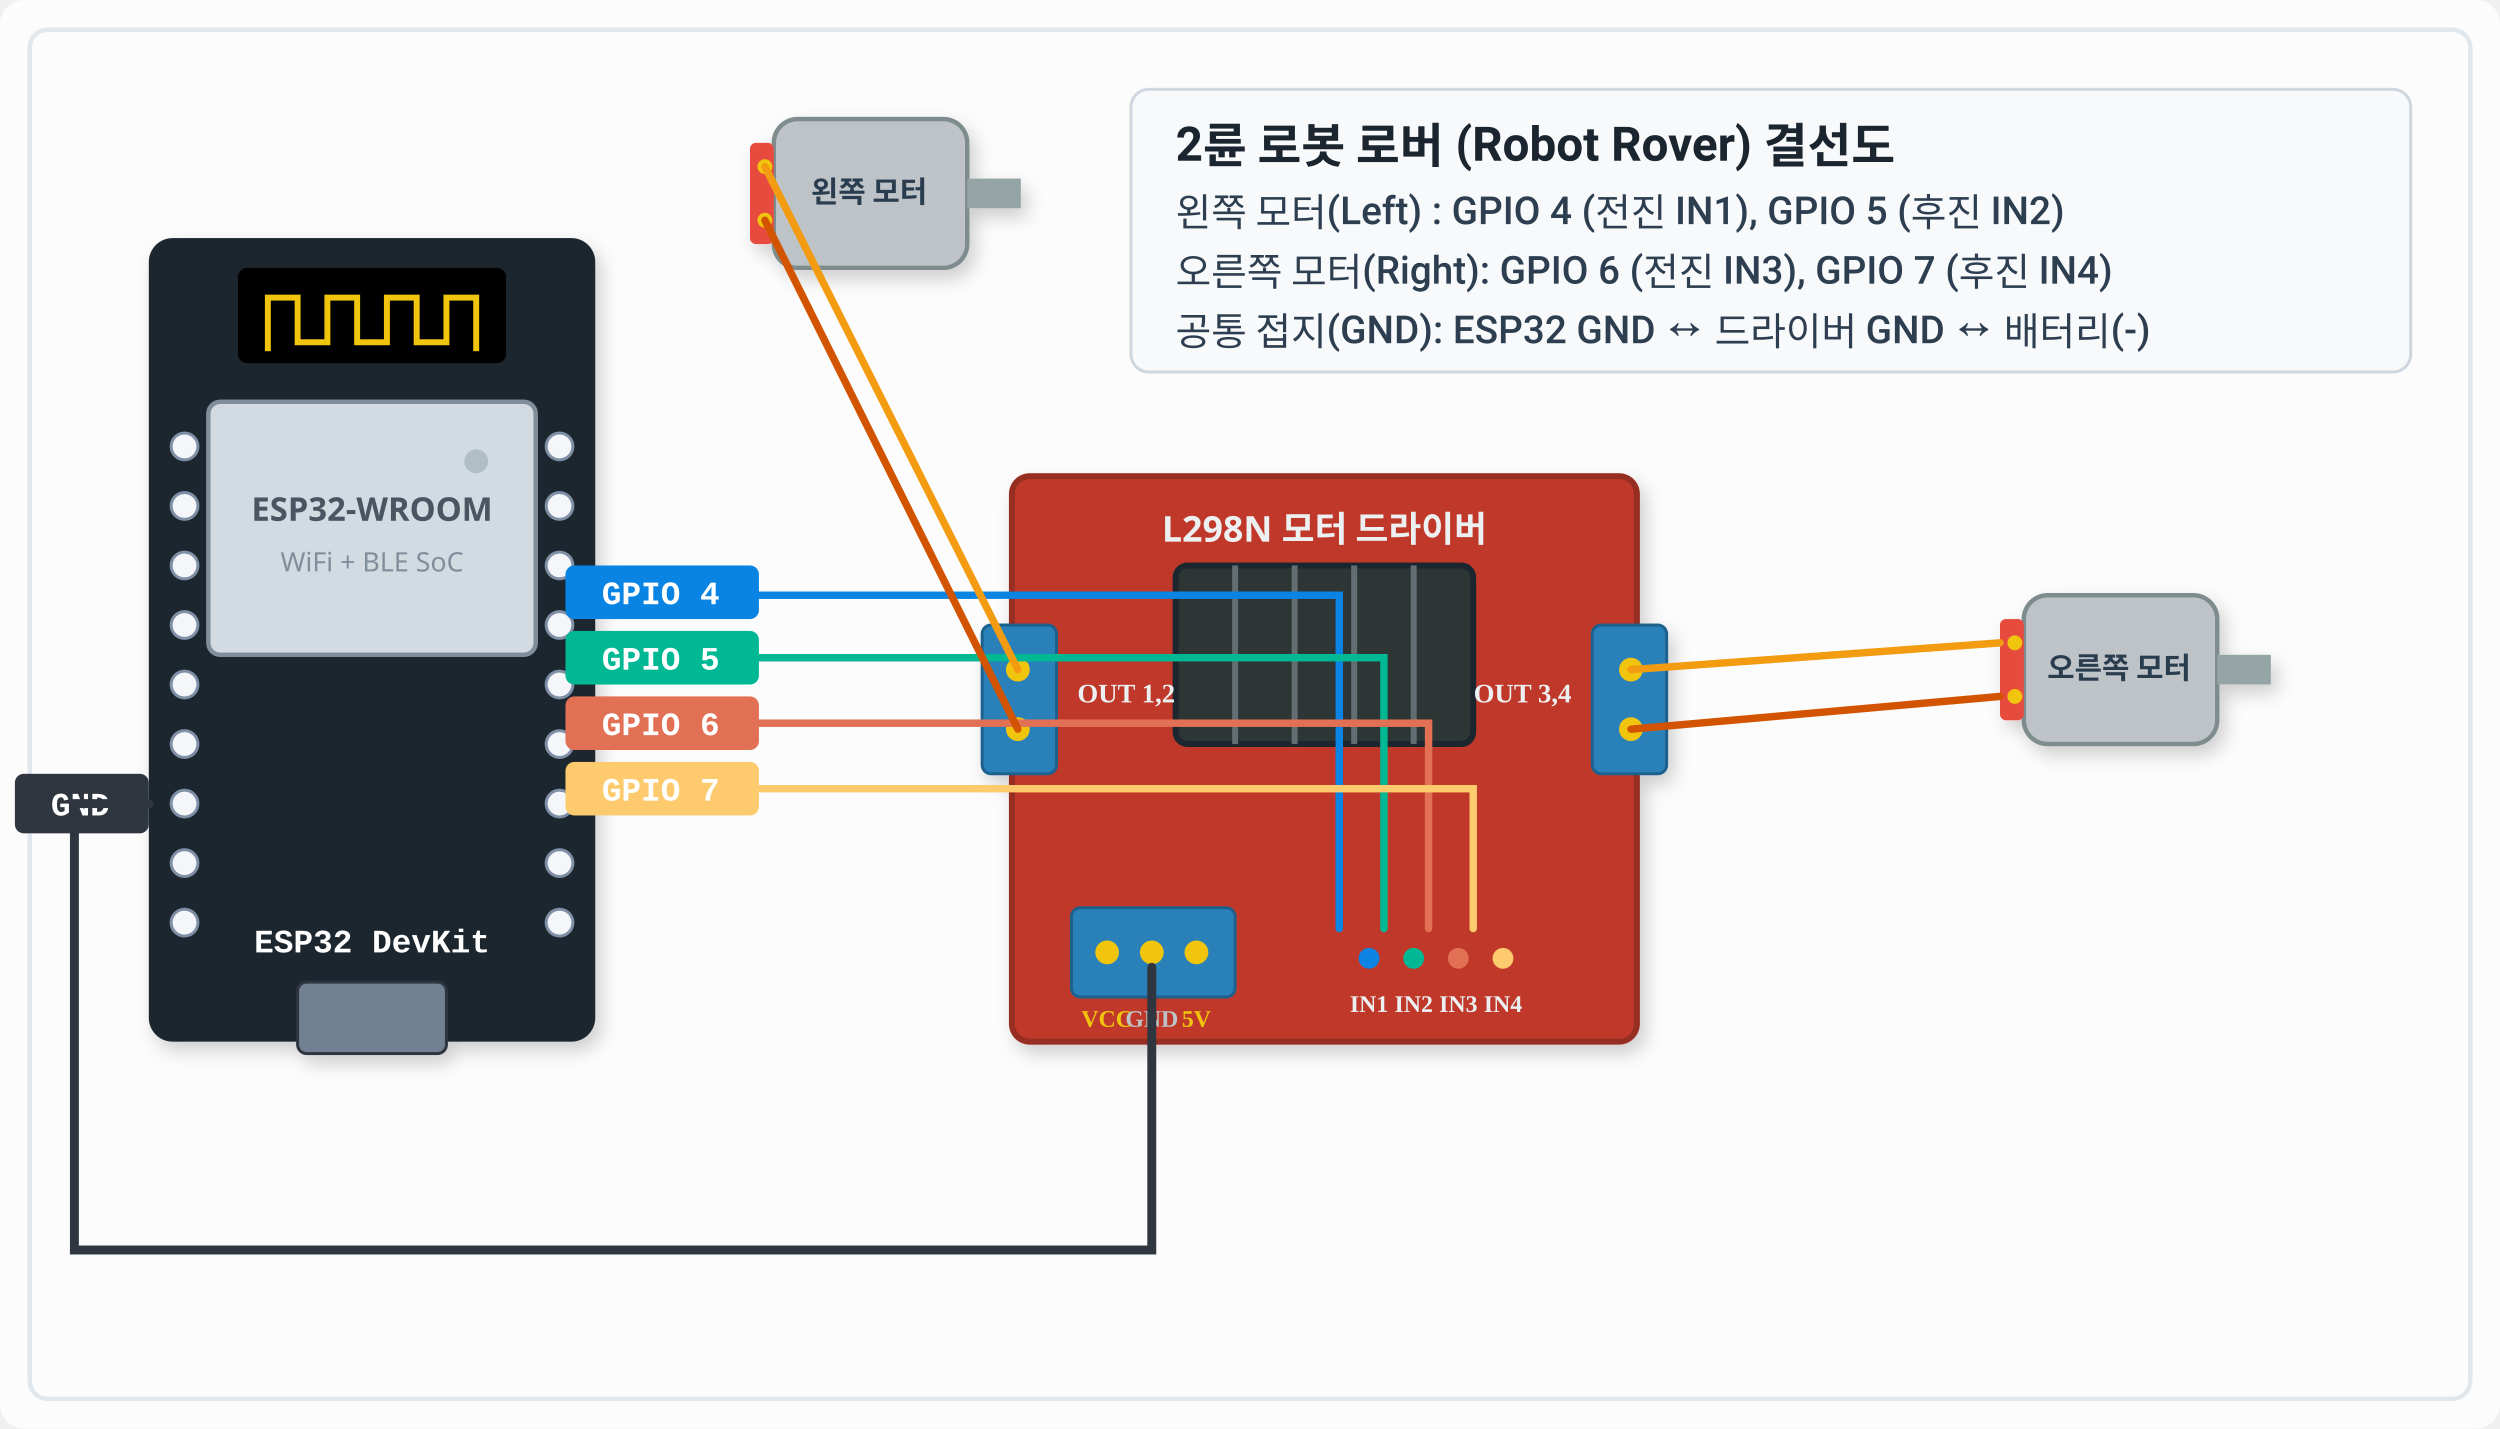
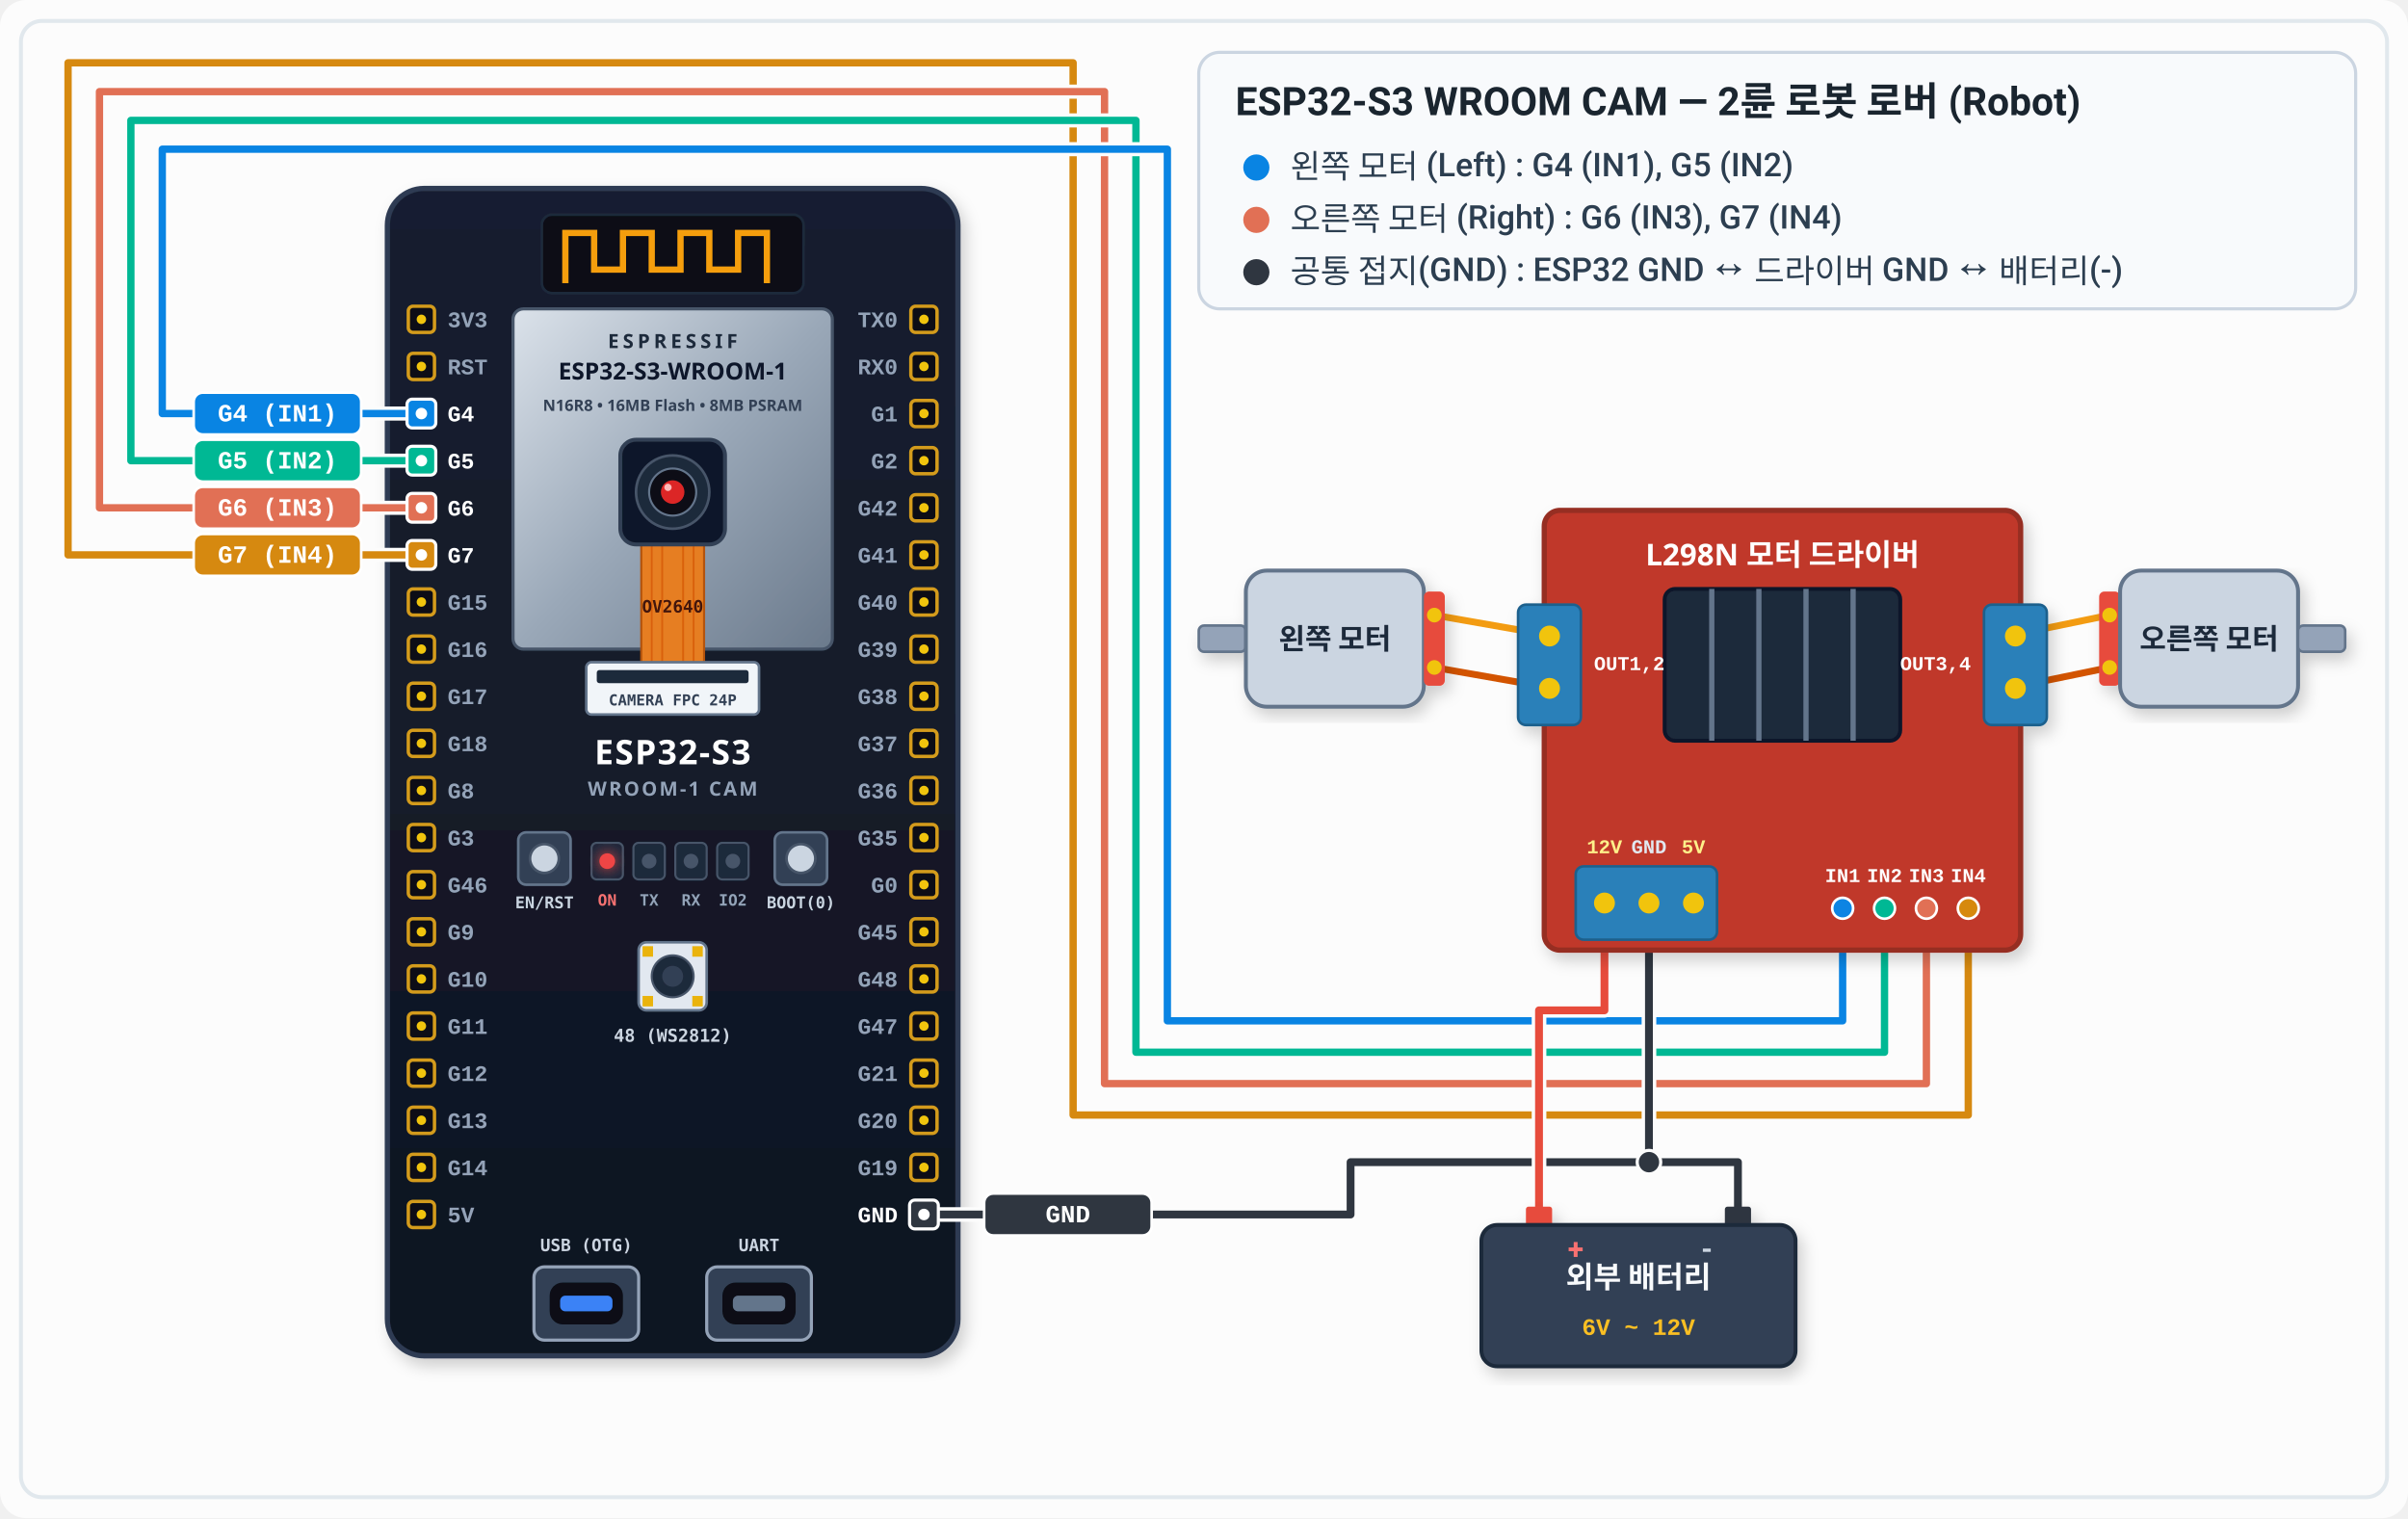
- <svg xmlns="http://www.w3.org/2000/svg" viewBox="0 0 840 480" width="100%" height="100%">
+ <svg xmlns="http://www.w3.org/2000/svg" viewBox="0 0 920 580" width="100%" height="100%">
  <defs>
    <style>
-       .label { font-family: -apple-system, BlinkMacSystemFont, "Segoe UI", Roboto, Helvetica, Arial, sans-serif; font-size: 13px; fill: #2c3e50; font-weight: 500; }
-       .title { font-family: -apple-system, BlinkMacSystemFont, "Segoe UI", Roboto, Helvetica, Arial, sans-serif; font-size: 16px; font-weight: bold; fill: #1a252f; }
-       .pin-label { font-family: "SFMono-Regular", Consolas, "Liberation Mono", Menlo, monospace; font-size: 11px; fill: #ffffff; font-weight: bold; }
+       .label { font-family: -apple-system, BlinkMacSystemFont, "Segoe UI", Roboto, "Malgun Gothic", Helvetica, Arial, sans-serif; font-size: 12.5px; fill: #2c3e50; font-weight: 500; }
+       .title { font-family: -apple-system, BlinkMacSystemFont, "Segoe UI", Roboto, "Malgun Gothic", Helvetica, Arial, sans-serif; font-size: 15px; font-weight: 700; fill: #1a252f; }
+       .comp-title { font-family: -apple-system, BlinkMacSystemFont, "Segoe UI", Roboto, "Malgun Gothic", Helvetica, Arial, sans-serif; font-size: 14px; font-weight: 700; fill: #1e293b; }
+       .pin-silk { font-family: "SFMono-Regular", Consolas, "Liberation Mono", Menlo, monospace; font-size: 8.5px; font-weight: 700; }
+       .pill-text { font-family: "SFMono-Regular", Consolas, "Liberation Mono", Menlo, monospace; font-size: 9.5px; fill: #ffffff; font-weight: 700; }
+       .wire-lbl { font-family: -apple-system, BlinkMacSystemFont, "Segoe UI", Roboto, "Malgun Gothic", Helvetica, Arial, sans-serif; font-size: 11px; font-weight: 700; }
+       .mono-sm { font-family: "SFMono-Regular", Consolas, "Liberation Mono", Menlo, monospace; font-size: 9px; font-weight: 700; }
    </style>
-     <filter id="shadow" x="-5%" y="-5%" width="110%" height="115%" filterUnits="userSpaceOnUse">
+     <linearGradient id="shield-grad" x1="0%" y1="0%" x2="100%" y2="100%">
+       <stop offset="0%" stop-color="#dbe2ea" />
+       <stop offset="50%" stop-color="#9aa8b8" />
+       <stop offset="100%" stop-color="#6b7a8c" />
+     </linearGradient>
+     <linearGradient id="pcb-grad" x1="0%" y1="0%" x2="0%" y2="100%">
+       <stop offset="0%" stop-color="#171f30" />
+       <stop offset="100%" stop-color="#0f1522" />
+     </linearGradient>
+     <filter id="shadow" x="-8%" y="-8%" width="118%" height="120%" filterUnits="objectBoundingBox">
      <feDropShadow dx="2" dy="3" stdDeviation="3" flood-opacity="0.18" />
    </filter>
+     <filter id="red-glow" x="-60%" y="-60%" width="220%" height="220%">
+       <feGaussianBlur stdDeviation="2.5" result="blur" />
+       <feMerge>
+         <feMergeNode in="blur" />
+         <feMergeNode in="SourceGraphic" />
+       </feMerge>
+     </filter>
  </defs>
-   <rect width="100%" height="100%" fill="#fcfcfc" rx="8" />
-   <rect x="10" y="10" width="820" height="460" fill="none" stroke="#e1e8ed" stroke-width="1.5" rx="6" />
-   <g transform="translate(50, 80)" filter="url(#shadow)">
-     <rect width="150" height="270" rx="8" fill="#1e272e" />
-     <rect x="20" y="55" width="110" height="85" rx="4" fill="#d2dae2" stroke="#808e9b" stroke-width="1.5" />
-     <text x="75" y="95" text-anchor="middle" font-family="sans-serif" font-size="11px" font-weight="bold" fill="#485460">ESP32-WROOM</text>
-     <text x="75" y="112" text-anchor="middle" font-family="sans-serif" font-size="9px" fill="#808e9b">WiFi + BLE SoC</text>
-     <circle cx="110" cy="75" r="4" fill="#b0bec5" />
-     <rect x="30" y="10" width="90" height="32" rx="3" fill="#000000" />
-     <path d="M 40 38 L 40 20 L 50 20 L 50 35 L 60 35 L 60 20 L 70 20 L 70 35 L 80 35 L 80 20 L 90 20 L 90 35 L 100 35 L 100 20 L 110 20 L 110 38" fill="none" stroke="#f1c40f" stroke-width="2" />
-     <rect x="50" y="250" width="50" height="24" rx="3" fill="#718093" stroke="#2f3640" stroke-width="1" />
-     <g fill="#f5f6fa" stroke="#7f8fa6">
-       <circle cx="12" cy="70" r="4.5" />
-       <circle cx="12" cy="90" r="4.5" />
-       <circle cx="12" cy="110" r="4.5" />
-       <circle cx="12" cy="130" r="4.5" />
-       <circle cx="12" cy="150" r="4.5" />
-       <circle cx="12" cy="170" r="4.5" />
-       <circle cx="12" cy="190" r="4.5" />
-       <circle cx="12" cy="210" r="4.5" />
-       <circle cx="12" cy="230" r="4.5" />
-       <circle cx="138" cy="70" r="4.5" />
-       <circle cx="138" cy="90" r="4.5" />
-       <circle cx="138" cy="110" r="4.5" />
-       <circle cx="138" cy="130" r="4.5" />
-       <circle cx="138" cy="150" r="4.5" />
-       <circle cx="138" cy="170" r="4.5" />
-       <circle cx="138" cy="190" r="4.5" />
-       <circle cx="138" cy="210" r="4.5" />
-       <circle cx="138" cy="230" r="4.5" />
-     </g>
-     <text x="75" y="240" text-anchor="middle" class="pin-label" fill="#f5cd79">ESP32 DevKit</text>
-   </g>
-   <g transform="translate(190, 190)">
-     <rect width="65" height="18" rx="3" fill="#0984e3" />
-     <text x="32" y="13" text-anchor="middle" class="pin-label">GPIO 4</text>
-   </g>
-   <g transform="translate(190, 212)">
-     <rect width="65" height="18" rx="3" fill="#00b894" />
-     <text x="32" y="13" text-anchor="middle" class="pin-label">GPIO 5</text>
-   </g>
-   <g transform="translate(190, 234)">
-     <rect width="65" height="18" rx="3" fill="#e17055" />
-     <text x="32" y="13" text-anchor="middle" class="pin-label">GPIO 6</text>
-   </g>
-   <g transform="translate(190, 256)">
-     <rect width="65" height="18" rx="3" fill="#fdcb6e" />
-     <text x="32" y="13" text-anchor="middle" class="pin-label" fill="#2d3436">GPIO 7</text>
-   </g>
-   <g transform="translate(5, 260)">
-     <rect width="45" height="20" rx="3" fill="#2f3640" />
-     <text x="22" y="14" text-anchor="middle" class="pin-label">GND</text>
-   </g>
-   <g transform="translate(340, 160)" filter="url(#shadow)">
-     <rect width="210" height="190" rx="6" fill="#c0392b" stroke="#962d22" stroke-width="2" />
-     <rect x="55" y="30" width="100" height="60" rx="4" fill="#2d3436" stroke="#1e272e" stroke-width="2" />
-     <line x1="75" y1="30" x2="75" y2="90" stroke="#636e72" stroke-width="2" />
-     <line x1="95" y1="30" x2="95" y2="90" stroke="#636e72" stroke-width="2" />
-     <line x1="115" y1="30" x2="115" y2="90" stroke="#636e72" stroke-width="2" />
-     <line x1="135" y1="30" x2="135" y2="90" stroke="#636e72" stroke-width="2" />
-     <text x="105" y="22" text-anchor="middle" font-family="sans-serif" font-weight="bold" font-size="12px" fill="#ecf0f1">L298N 모터 드라이버</text>
-     <rect x="-10" y="50" width="25" height="50" rx="3" fill="#2980b9" stroke="#1f618d" />
-     <circle cx="2" cy="65" r="4" fill="#f1c40f" />
-     <circle cx="2" cy="85" r="4" fill="#f1c40f" />
-     <text x="22" y="76" font-size="9px" font-weight="bold" fill="#ecf0f1">OUT 1,2</text>
-     <rect x="195" y="50" width="25" height="50" rx="3" fill="#2980b9" stroke="#1f618d" />
-     <circle cx="208" cy="65" r="4" fill="#f1c40f" />
-     <circle cx="208" cy="85" r="4" fill="#f1c40f" />
-     <text x="188" y="76" text-anchor="end" font-size="9px" font-weight="bold" fill="#ecf0f1">OUT 3,4</text>
-     <rect x="20" y="145" width="55" height="30" rx="3" fill="#2980b9" stroke="#1f618d" />
-     <circle cx="32" cy="160" r="4" fill="#f1c40f" />
-     <circle cx="47" cy="160" r="4" fill="#f1c40f" />
-     <circle cx="62" cy="160" r="4" fill="#f1c40f" />
-     <text x="32" y="185" text-anchor="middle" font-size="8px" font-weight="bold" fill="#f1c40f">VCC</text>
-     <text x="47" y="185" text-anchor="middle" font-size="8px" font-weight="bold" fill="#bdc3c7">GND</text>
-     <text x="62" y="185" text-anchor="middle" font-size="8px" font-weight="bold" fill="#f1c40f">5V</text>
-     <g transform="translate(110, 150)">
-       <circle cx="10" cy="12" r="3.5" fill="#0984e3" />
-       <circle cx="25" cy="12" r="3.5" fill="#00b894" />
-       <circle cx="40" cy="12" r="3.5" fill="#e17055" />
-       <circle cx="55" cy="12" r="3.5" fill="#fdcb6e" />
-       <text x="10" y="30" text-anchor="middle" font-size="8px" font-weight="bold" fill="#ecf0f1">IN1</text>
-       <text x="25" y="30" text-anchor="middle" font-size="8px" font-weight="bold" fill="#ecf0f1">IN2</text>
-       <text x="40" y="30" text-anchor="middle" font-size="8px" font-weight="bold" fill="#ecf0f1">IN3</text>
-       <text x="55" y="30" text-anchor="middle" font-size="8px" font-weight="bold" fill="#ecf0f1">IN4</text>
-     </g>
-   </g>
-   <g transform="translate(260, 40)" filter="url(#shadow)">
-     <rect width="65" height="50" rx="8" fill="#bdc3c7" stroke="#7f8c8d" stroke-width="1.5" />
-     <rect x="-8" y="8" width="8" height="34" rx="2" fill="#e74c3c" />
-     <rect x="65" y="20" width="18" height="10" fill="#95a5a6" />
-     <text x="32" y="28" text-anchor="middle" font-size="10px" font-weight="bold" fill="#2c3e50">왼쪽 모터</text>
-     <circle cx="-3" cy="16" r="2.5" fill="#f1c40f" />
-     <circle cx="-3" cy="34" r="2.5" fill="#f1c40f" />
-   </g>
-   <g transform="translate(680, 200)" filter="url(#shadow)">
-     <rect width="65" height="50" rx="8" fill="#bdc3c7" stroke="#7f8c8d" stroke-width="1.5" />
-     <rect x="-8" y="8" width="8" height="34" rx="2" fill="#e74c3c" />
-     <rect x="65" y="20" width="18" height="10" fill="#95a5a6" />
-     <text x="32" y="28" text-anchor="middle" font-size="10px" font-weight="bold" fill="#2c3e50">오른쪽 모터</text>
-     <circle cx="-3" cy="16" r="2.5" fill="#f1c40f" />
-     <circle cx="-3" cy="34" r="2.5" fill="#f1c40f" />
-   </g>
-   <path d="M 255 200 L 450 200 L 450 312" fill="none" stroke="#0984e3" stroke-width="2.5" stroke-linecap="round" />
-   <path d="M 255 221 L 465 221 L 465 312" fill="none" stroke="#00b894" stroke-width="2.5" stroke-linecap="round" />
-   <path d="M 255 243 L 480 243 L 480 312" fill="none" stroke="#e17055" stroke-width="2.5" stroke-linecap="round" />
-   <path d="M 255 265 L 495 265 L 495 312" fill="none" stroke="#fdcb6e" stroke-width="2.5" stroke-linecap="round" />
-   <path d="M 50 270 L 25 270 L 25 420 L 387 420 L 387 325" fill="none" stroke="#2f3640" stroke-width="3" stroke-linecap="round" />
-   <path d="M 342 225 L 257 56" fill="none" stroke="#f39c12" stroke-width="2.5" stroke-linecap="round" />
-   <path d="M 342 245 L 257 74" fill="none" stroke="#d35400" stroke-width="2.5" stroke-linecap="round" />
-   <path d="M 548 225 L 672 216" fill="none" stroke="#f39c12" stroke-width="2.5" stroke-linecap="round" />
-   <path d="M 548 245 L 672 234" fill="none" stroke="#d35400" stroke-width="2.5" stroke-linecap="round" />
-   <g transform="translate(380, 30)">
-     <rect width="430" height="95" rx="6" fill="#f8f9fa" stroke="#ced6e0" stroke-width="1" />
-     <text x="15" y="24" class="title" font-size="14px">2륜 로봇 로버 (Robot Rover) 결선도</text>
-     <text x="15" y="46" class="label" font-size="11.5px">왼쪽 모터(Left) : GPIO 4 (전진 IN1), GPIO 5 (후진 IN2)</text>
-     <text x="15" y="66" class="label" font-size="11.5px">오른쪽 모터(Right): GPIO 6 (전진 IN3), GPIO 7 (후진 IN4)</text>
-     <text x="15" y="86" class="label" font-size="11.5px" fill="#c0392b">공통 접지(GND): ESP32 GND ↔ 드라이버 GND ↔ 배터리(-)</text>
+   <rect width="100%" height="100%" fill="#fcfcfc" rx="10" />
+   <rect x="8" y="8" width="904" height="564" fill="none" stroke="#e1e8ed" stroke-width="1.5" rx="8" />
+   <g transform="translate(148, 72)" filter="url(#shadow)">
+     <rect width="218" height="446" rx="14" fill="url(#pcb-grad)" stroke="#2d3a52" stroke-width="2" />
+     <rect x="59" y="10" width="100" height="30" rx="4" fill="#090d16" stroke="#1e293b" stroke-width="1" />
+     <path d="M 68 35 L 68 17 L 79 17 L 79 31 L 90 31 L 90 17 L 101 17 L 101 31 L 112 31 L 112 17 L 123 17 L 123 31 L 134 31 L 134 17 L 145 17 L 145 35" fill="none" stroke="#f59e0b" stroke-width="2.4" stroke-linecap="square" stroke-linejoin="miter" />
+     <rect x="48" y="46" width="122" height="130" rx="4" fill="url(#shield-grad)" stroke="#475569" stroke-width="1.2" />
+     <text x="109" y="61" text-anchor="middle" font-family="sans-serif" font-size="7.5px" font-weight="800" letter-spacing="1.5" fill="#1e293b">ESPRESSIF</text>
+     <text x="109" y="73" text-anchor="middle" font-family="sans-serif" font-size="9px" font-weight="800" fill="#0f172a">ESP32-S3-WROOM-1</text>
+     <text x="109" y="85" text-anchor="middle" font-family="sans-serif" font-size="6px" font-weight="600" fill="#334155">N16R8 • 16MB Flash • 8MB PSRAM</text>
+     <rect x="97" y="135" width="24" height="47" fill="#e67e22" stroke="#b45309" stroke-width="0.8" />
+     <line x1="101" y1="136" x2="101" y2="181" stroke="#d35400" stroke-width="0.7" opacity="0.7" />
+     <line x1="105" y1="136" x2="105" y2="181" stroke="#d35400" stroke-width="0.7" opacity="0.7" />
+     <line x1="113" y1="136" x2="113" y2="181" stroke="#d35400" stroke-width="0.7" opacity="0.7" />
+     <line x1="117" y1="136" x2="117" y2="181" stroke="#d35400" stroke-width="0.7" opacity="0.7" />
+     <text x="109" y="162" text-anchor="middle" font-family="monospace" font-size="6.5px" font-weight="700" fill="#431407">OV2640</text>
+     <rect x="89" y="96" width="40" height="40" rx="6" fill="#0f172a" stroke="#334155" stroke-width="1.5" />
+     <circle cx="109" cy="116" r="14" fill="#1e293b" stroke="#475569" stroke-width="1" />
+     <circle cx="109" cy="116" r="9" fill="#090d16" stroke="#64748b" stroke-width="0.8" />
+     <circle cx="109" cy="116" r="4.5" fill="#dc2626" />
+     <circle cx="107.2" cy="114.2" r="1.4" fill="#fecaca" opacity="0.9" />
+     <rect x="76" y="181" width="66" height="20" rx="2" fill="#f1f5f9" stroke="#64748b" stroke-width="1" />
+     <rect x="80" y="184" width="58" height="5" rx="1" fill="#1e293b" />
+     <text x="109" y="197.5" text-anchor="middle" font-family="monospace" font-size="5.8px" font-weight="700" fill="#334155">CAMERA FPC 24P</text>
+     <text x="109" y="220" text-anchor="middle" font-family="sans-serif" font-size="13px" font-weight="800" letter-spacing="0.5" fill="#ffffff">ESP32-S3</text>
+     <text x="109" y="232" text-anchor="middle" font-family="sans-serif" font-size="7.5px" font-weight="700" letter-spacing="0.8" fill="#94a3b8">WROOM-1 CAM</text>
+     <rect x="50" y="246" width="20" height="20" rx="3" fill="#334155" stroke="#64748b" stroke-width="1" />
+     <circle cx="60" cy="256" r="5.5" fill="#cbd5e1" stroke="#475569" stroke-width="1" />
+     <text x="60" y="275" text-anchor="middle" font-family="monospace" font-size="6.2px" font-weight="700" fill="#cbd5e1">EN/RST</text>
+     <rect x="78" y="250" width="12" height="14" rx="2" fill="#1e293b" stroke="#475569" stroke-width="0.8" />
+     <circle cx="84" cy="257" r="3" fill="#ef4444" filter="url(#red-glow)" />
+     <text x="84" y="274" text-anchor="middle" font-family="monospace" font-size="6px" font-weight="700" fill="#f87171">ON</text>
+     <rect x="94" y="250" width="12" height="14" rx="2" fill="#1e293b" stroke="#475569" stroke-width="0.8" />
+     <circle cx="100" cy="257" r="2.8" fill="#475569" />
+     <text x="100" y="274" text-anchor="middle" font-family="monospace" font-size="6px" font-weight="700" fill="#94a3b8">TX</text>
+     <rect x="110" y="250" width="12" height="14" rx="2" fill="#1e293b" stroke="#475569" stroke-width="0.8" />
+     <circle cx="116" cy="257" r="2.8" fill="#475569" />
+     <text x="116" y="274" text-anchor="middle" font-family="monospace" font-size="6px" font-weight="700" fill="#94a3b8">RX</text>
+     <rect x="126" y="250" width="12" height="14" rx="2" fill="#1e293b" stroke="#475569" stroke-width="0.8" />
+     <circle cx="132" cy="257" r="2.8" fill="#475569" />
+     <text x="132" y="274" text-anchor="middle" font-family="monospace" font-size="6px" font-weight="700" fill="#94a3b8">IO2</text>
+     <rect x="148" y="246" width="20" height="20" rx="3" fill="#334155" stroke="#64748b" stroke-width="1" />
+     <circle cx="158" cy="256" r="5.5" fill="#cbd5e1" stroke="#475569" stroke-width="1" />
+     <text x="158" y="275" text-anchor="middle" font-family="monospace" font-size="6.2px" font-weight="700" fill="#cbd5e1">BOOT(0)</text>
+     <rect x="96" y="288" width="26" height="26" rx="3" fill="#e2e8f0" stroke="#64748b" stroke-width="1" />
+     <rect x="97.5" y="289.5" width="4" height="4" fill="#eab308" />
+     <rect x="116.5" y="289.5" width="4" height="4" fill="#eab308" />
+     <rect x="97.5" y="308.5" width="4" height="4" fill="#eab308" />
+     <rect x="116.5" y="308.5" width="4" height="4" fill="#eab308" />
+     <circle cx="109" cy="301" r="8" fill="#1e293b" stroke="#475569" stroke-width="0.8" />
+     <circle cx="109" cy="301" r="4" fill="#334155" />
+     <text x="109" y="326" text-anchor="middle" font-family="monospace" font-size="6.8px" font-weight="700" fill="#cbd5e1">48 (WS2812)</text>
+     <text x="76" y="406" text-anchor="middle" font-family="monospace" font-size="6.5px" font-weight="700" fill="#cbd5e1">USB (OTG)</text>
+     <rect x="56" y="412" width="40" height="28" rx="4" fill="#334155" stroke="#94a3b8" stroke-width="1.2" />
+     <rect x="62" y="418" width="28" height="16" rx="5" fill="#090d16" />
+     <rect x="66" y="423" width="20" height="6" rx="2" fill="#3b82f6" />
+     <text x="142" y="406" text-anchor="middle" font-family="monospace" font-size="6.5px" font-weight="700" fill="#cbd5e1">UART</text>
+     <rect x="122" y="412" width="40" height="28" rx="4" fill="#334155" stroke="#94a3b8" stroke-width="1.2" />
+     <rect x="128" y="418" width="28" height="16" rx="5" fill="#090d16" />
+     <rect x="132" y="423" width="20" height="6" rx="2" fill="#64748b" />
+     <rect x="8" y="45" width="10" height="10" rx="1.8" fill="#0b0f17" stroke="#d49b1a" stroke-width="1.3" />
+     <circle cx="13" cy="50" r="1.8" fill="#f1c40f" />
+     <text x="23" y="53" text-anchor="start" class="pin-silk" fill="#94a3b8">3V3</text>
+     <rect x="8" y="63" width="10" height="10" rx="1.8" fill="#0b0f17" stroke="#d49b1a" stroke-width="1.3" />
+     <circle cx="13" cy="68" r="1.8" fill="#f1c40f" />
+     <text x="23" y="71" text-anchor="start" class="pin-silk" fill="#94a3b8">RST</text>
+     <rect x="8" y="81" width="10" height="10" rx="1.8" fill="#0b0f17" stroke="#d49b1a" stroke-width="1.3" />
+     <circle cx="13" cy="86" r="1.8" fill="#f1c40f" />
+     <text x="23" y="89" text-anchor="start" class="pin-silk" fill="#ffffff">G4</text>
+     <rect x="8" y="99" width="10" height="10" rx="1.8" fill="#0b0f17" stroke="#d49b1a" stroke-width="1.3" />
+     <circle cx="13" cy="104" r="1.8" fill="#f1c40f" />
+     <text x="23" y="107" text-anchor="start" class="pin-silk" fill="#ffffff">G5</text>
+     <rect x="8" y="117" width="10" height="10" rx="1.8" fill="#0b0f17" stroke="#d49b1a" stroke-width="1.3" />
+     <circle cx="13" cy="122" r="1.8" fill="#f1c40f" />
+     <text x="23" y="125" text-anchor="start" class="pin-silk" fill="#ffffff">G6</text>
+     <rect x="8" y="135" width="10" height="10" rx="1.8" fill="#0b0f17" stroke="#d49b1a" stroke-width="1.3" />
+     <circle cx="13" cy="140" r="1.8" fill="#f1c40f" />
+     <text x="23" y="143" text-anchor="start" class="pin-silk" fill="#ffffff">G7</text>
+     <rect x="8" y="153" width="10" height="10" rx="1.8" fill="#0b0f17" stroke="#d49b1a" stroke-width="1.3" />
+     <circle cx="13" cy="158" r="1.8" fill="#f1c40f" />
+     <text x="23" y="161" text-anchor="start" class="pin-silk" fill="#94a3b8">G15</text>
+     <rect x="8" y="171" width="10" height="10" rx="1.8" fill="#0b0f17" stroke="#d49b1a" stroke-width="1.3" />
+     <circle cx="13" cy="176" r="1.8" fill="#f1c40f" />
+     <text x="23" y="179" text-anchor="start" class="pin-silk" fill="#94a3b8">G16</text>
+     <rect x="8" y="189" width="10" height="10" rx="1.8" fill="#0b0f17" stroke="#d49b1a" stroke-width="1.3" />
+     <circle cx="13" cy="194" r="1.8" fill="#f1c40f" />
+     <text x="23" y="197" text-anchor="start" class="pin-silk" fill="#94a3b8">G17</text>
+     <rect x="8" y="207" width="10" height="10" rx="1.8" fill="#0b0f17" stroke="#d49b1a" stroke-width="1.3" />
+     <circle cx="13" cy="212" r="1.8" fill="#f1c40f" />
+     <text x="23" y="215" text-anchor="start" class="pin-silk" fill="#94a3b8">G18</text>
+     <rect x="8" y="225" width="10" height="10" rx="1.8" fill="#0b0f17" stroke="#d49b1a" stroke-width="1.3" />
+     <circle cx="13" cy="230" r="1.8" fill="#f1c40f" />
+     <text x="23" y="233" text-anchor="start" class="pin-silk" fill="#94a3b8">G8</text>
+     <rect x="8" y="243" width="10" height="10" rx="1.8" fill="#0b0f17" stroke="#d49b1a" stroke-width="1.3" />
+     <circle cx="13" cy="248" r="1.8" fill="#f1c40f" />
+     <text x="23" y="251" text-anchor="start" class="pin-silk" fill="#94a3b8">G3</text>
+     <rect x="8" y="261" width="10" height="10" rx="1.8" fill="#0b0f17" stroke="#d49b1a" stroke-width="1.3" />
+     <circle cx="13" cy="266" r="1.8" fill="#f1c40f" />
+     <text x="23" y="269" text-anchor="start" class="pin-silk" fill="#94a3b8">G46</text>
+     <rect x="8" y="279" width="10" height="10" rx="1.8" fill="#0b0f17" stroke="#d49b1a" stroke-width="1.3" />
+     <circle cx="13" cy="284" r="1.8" fill="#f1c40f" />
+     <text x="23" y="287" text-anchor="start" class="pin-silk" fill="#94a3b8">G9</text>
+     <rect x="8" y="297" width="10" height="10" rx="1.8" fill="#0b0f17" stroke="#d49b1a" stroke-width="1.3" />
+     <circle cx="13" cy="302" r="1.8" fill="#f1c40f" />
+     <text x="23" y="305" text-anchor="start" class="pin-silk" fill="#94a3b8">G10</text>
+     <rect x="8" y="315" width="10" height="10" rx="1.8" fill="#0b0f17" stroke="#d49b1a" stroke-width="1.3" />
+     <circle cx="13" cy="320" r="1.8" fill="#f1c40f" />
+     <text x="23" y="323" text-anchor="start" class="pin-silk" fill="#94a3b8">G11</text>
+     <rect x="8" y="333" width="10" height="10" rx="1.8" fill="#0b0f17" stroke="#d49b1a" stroke-width="1.3" />
+     <circle cx="13" cy="338" r="1.8" fill="#f1c40f" />
+     <text x="23" y="341" text-anchor="start" class="pin-silk" fill="#94a3b8">G12</text>
+     <rect x="8" y="351" width="10" height="10" rx="1.8" fill="#0b0f17" stroke="#d49b1a" stroke-width="1.3" />
+     <circle cx="13" cy="356" r="1.8" fill="#f1c40f" />
+     <text x="23" y="359" text-anchor="start" class="pin-silk" fill="#94a3b8">G13</text>
+     <rect x="8" y="369" width="10" height="10" rx="1.8" fill="#0b0f17" stroke="#d49b1a" stroke-width="1.3" />
+     <circle cx="13" cy="374" r="1.8" fill="#f1c40f" />
+     <text x="23" y="377" text-anchor="start" class="pin-silk" fill="#94a3b8">G14</text>
+     <rect x="8" y="387" width="10" height="10" rx="1.8" fill="#0b0f17" stroke="#d49b1a" stroke-width="1.3" />
+     <circle cx="13" cy="392" r="1.8" fill="#f1c40f" />
+     <text x="23" y="395" text-anchor="start" class="pin-silk" fill="#94a3b8">5V</text>
+     <rect x="200" y="45" width="10" height="10" rx="1.8" fill="#0b0f17" stroke="#d49b1a" stroke-width="1.3" />
+     <circle cx="205" cy="50" r="1.8" fill="#f1c40f" />
+     <text x="195" y="53" text-anchor="end" class="pin-silk" fill="#94a3b8">TX0</text>
+     <rect x="200" y="63" width="10" height="10" rx="1.8" fill="#0b0f17" stroke="#d49b1a" stroke-width="1.3" />
+     <circle cx="205" cy="68" r="1.8" fill="#f1c40f" />
+     <text x="195" y="71" text-anchor="end" class="pin-silk" fill="#94a3b8">RX0</text>
+     <rect x="200" y="81" width="10" height="10" rx="1.8" fill="#0b0f17" stroke="#d49b1a" stroke-width="1.3" />
+     <circle cx="205" cy="86" r="1.8" fill="#f1c40f" />
+     <text x="195" y="89" text-anchor="end" class="pin-silk" fill="#94a3b8">G1</text>
+     <rect x="200" y="99" width="10" height="10" rx="1.8" fill="#0b0f17" stroke="#d49b1a" stroke-width="1.3" />
+     <circle cx="205" cy="104" r="1.8" fill="#f1c40f" />
+     <text x="195" y="107" text-anchor="end" class="pin-silk" fill="#94a3b8">G2</text>
+     <rect x="200" y="117" width="10" height="10" rx="1.8" fill="#0b0f17" stroke="#d49b1a" stroke-width="1.3" />
+     <circle cx="205" cy="122" r="1.8" fill="#f1c40f" />
+     <text x="195" y="125" text-anchor="end" class="pin-silk" fill="#94a3b8">G42</text>
+     <rect x="200" y="135" width="10" height="10" rx="1.8" fill="#0b0f17" stroke="#d49b1a" stroke-width="1.3" />
+     <circle cx="205" cy="140" r="1.8" fill="#f1c40f" />
+     <text x="195" y="143" text-anchor="end" class="pin-silk" fill="#94a3b8">G41</text>
+     <rect x="200" y="153" width="10" height="10" rx="1.8" fill="#0b0f17" stroke="#d49b1a" stroke-width="1.3" />
+     <circle cx="205" cy="158" r="1.8" fill="#f1c40f" />
+     <text x="195" y="161" text-anchor="end" class="pin-silk" fill="#94a3b8">G40</text>
+     <rect x="200" y="171" width="10" height="10" rx="1.8" fill="#0b0f17" stroke="#d49b1a" stroke-width="1.3" />
+     <circle cx="205" cy="176" r="1.8" fill="#f1c40f" />
+     <text x="195" y="179" text-anchor="end" class="pin-silk" fill="#94a3b8">G39</text>
+     <rect x="200" y="189" width="10" height="10" rx="1.8" fill="#0b0f17" stroke="#d49b1a" stroke-width="1.3" />
+     <circle cx="205" cy="194" r="1.8" fill="#f1c40f" />
+     <text x="195" y="197" text-anchor="end" class="pin-silk" fill="#94a3b8">G38</text>
+     <rect x="200" y="207" width="10" height="10" rx="1.8" fill="#0b0f17" stroke="#d49b1a" stroke-width="1.3" />
+     <circle cx="205" cy="212" r="1.8" fill="#f1c40f" />
+     <text x="195" y="215" text-anchor="end" class="pin-silk" fill="#94a3b8">G37</text>
+     <rect x="200" y="225" width="10" height="10" rx="1.8" fill="#0b0f17" stroke="#d49b1a" stroke-width="1.3" />
+     <circle cx="205" cy="230" r="1.8" fill="#f1c40f" />
+     <text x="195" y="233" text-anchor="end" class="pin-silk" fill="#94a3b8">G36</text>
+     <rect x="200" y="243" width="10" height="10" rx="1.8" fill="#0b0f17" stroke="#d49b1a" stroke-width="1.3" />
+     <circle cx="205" cy="248" r="1.8" fill="#f1c40f" />
+     <text x="195" y="251" text-anchor="end" class="pin-silk" fill="#94a3b8">G35</text>
+     <rect x="200" y="261" width="10" height="10" rx="1.8" fill="#0b0f17" stroke="#d49b1a" stroke-width="1.3" />
+     <circle cx="205" cy="266" r="1.8" fill="#f1c40f" />
+     <text x="195" y="269" text-anchor="end" class="pin-silk" fill="#94a3b8">G0</text>
+     <rect x="200" y="279" width="10" height="10" rx="1.8" fill="#0b0f17" stroke="#d49b1a" stroke-width="1.3" />
+     <circle cx="205" cy="284" r="1.8" fill="#f1c40f" />
+     <text x="195" y="287" text-anchor="end" class="pin-silk" fill="#94a3b8">G45</text>
+     <rect x="200" y="297" width="10" height="10" rx="1.8" fill="#0b0f17" stroke="#d49b1a" stroke-width="1.3" />
+     <circle cx="205" cy="302" r="1.8" fill="#f1c40f" />
+     <text x="195" y="305" text-anchor="end" class="pin-silk" fill="#94a3b8">G48</text>
+     <rect x="200" y="315" width="10" height="10" rx="1.8" fill="#0b0f17" stroke="#d49b1a" stroke-width="1.3" />
+     <circle cx="205" cy="320" r="1.8" fill="#f1c40f" />
+     <text x="195" y="323" text-anchor="end" class="pin-silk" fill="#94a3b8">G47</text>
+     <rect x="200" y="333" width="10" height="10" rx="1.8" fill="#0b0f17" stroke="#d49b1a" stroke-width="1.3" />
+     <circle cx="205" cy="338" r="1.8" fill="#f1c40f" />
+     <text x="195" y="341" text-anchor="end" class="pin-silk" fill="#94a3b8">G21</text>
+     <rect x="200" y="351" width="10" height="10" rx="1.8" fill="#0b0f17" stroke="#d49b1a" stroke-width="1.3" />
+     <circle cx="205" cy="356" r="1.8" fill="#f1c40f" />
+     <text x="195" y="359" text-anchor="end" class="pin-silk" fill="#94a3b8">G20</text>
+     <rect x="200" y="369" width="10" height="10" rx="1.8" fill="#0b0f17" stroke="#d49b1a" stroke-width="1.3" />
+     <circle cx="205" cy="374" r="1.8" fill="#f1c40f" />
+     <text x="195" y="377" text-anchor="end" class="pin-silk" fill="#94a3b8">G19</text>
+     <rect x="200" y="387" width="10" height="10" rx="1.8" fill="#0b0f17" stroke="#d49b1a" stroke-width="1.3" />
+     <circle cx="205" cy="392" r="1.8" fill="#f1c40f" />
+     <text x="195" y="395" text-anchor="end" class="pin-silk" fill="#ffffff">GND</text>
+   </g>
+   <g>
+     <path d="M 161 212 L 26 212 L 26 24 L 410 24 L 410 426 L 752 426 L 752 362" fill="none" stroke="#fcfcfc" stroke-width="5.4" stroke-linecap="round" stroke-linejoin="round" />
+     <path d="M 161 212 L 26 212 L 26 24 L 410 24 L 410 426 L 752 426 L 752 362" fill="none" stroke="#d68910" stroke-width="2.8" stroke-linecap="round" stroke-linejoin="round" />
+     <path d="M 161 194 L 38 194 L 38 35 L 422 35 L 422 414 L 736 414 L 736 362" fill="none" stroke="#fcfcfc" stroke-width="5.4" stroke-linecap="round" stroke-linejoin="round" />
+     <path d="M 161 194 L 38 194 L 38 35 L 422 35 L 422 414 L 736 414 L 736 362" fill="none" stroke="#e17055" stroke-width="2.8" stroke-linecap="round" stroke-linejoin="round" />
+     <path d="M 161 176 L 50 176 L 50 46 L 434 46 L 434 402 L 720 402 L 720 362" fill="none" stroke="#fcfcfc" stroke-width="5.4" stroke-linecap="round" stroke-linejoin="round" />
+     <path d="M 161 176 L 50 176 L 50 46 L 434 46 L 434 402 L 720 402 L 720 362" fill="none" stroke="#00b894" stroke-width="2.8" stroke-linecap="round" stroke-linejoin="round" />
+     <path d="M 161 158 L 62 158 L 62 57 L 446 57 L 446 390 L 704 390 L 704 362" fill="none" stroke="#fcfcfc" stroke-width="5.4" stroke-linecap="round" stroke-linejoin="round" />
+     <path d="M 161 158 L 62 158 L 62 57 L 446 57 L 446 390 L 704 390 L 704 362" fill="none" stroke="#0984e3" stroke-width="2.8" stroke-linecap="round" stroke-linejoin="round" />
+     <path d="M 353 464 L 516 464 L 516 444 L 630 444 L 630 362" fill="none" stroke="#fcfcfc" stroke-width="5.6" stroke-linecap="round" stroke-linejoin="round" />
+     <path d="M 353 464 L 516 464 L 516 444 L 630 444 L 630 362" fill="none" stroke="#2f3640" stroke-width="3.0" stroke-linecap="round" stroke-linejoin="round" />
+     <path d="M 630 444 L 664 444 L 664 464" fill="none" stroke="#fcfcfc" stroke-width="5.6" stroke-linecap="round" stroke-linejoin="round" />
+     <path d="M 630 444 L 664 444 L 664 464" fill="none" stroke="#2f3640" stroke-width="3.0" stroke-linecap="round" stroke-linejoin="round" />
+     <path d="M 588 464 L 588 386 L 613 386 L 613 362" fill="none" stroke="#fcfcfc" stroke-width="5.6" stroke-linecap="round" stroke-linejoin="round" />
+     <path d="M 588 464 L 588 386 L 613 386 L 613 362" fill="none" stroke="#e74c3c" stroke-width="3.0" stroke-linecap="round" stroke-linejoin="round" />
+     <path d="M 588 242 L 548 235" fill="none" stroke="#fcfcfc" stroke-width="5.2" stroke-linecap="round" stroke-linejoin="round" />
+     <path d="M 588 242 L 548 235" fill="none" stroke="#f39c12" stroke-width="2.6" stroke-linecap="round" stroke-linejoin="round" />
+     <path d="M 588 262 L 548 255" fill="none" stroke="#fcfcfc" stroke-width="5.2" stroke-linecap="round" stroke-linejoin="round" />
+     <path d="M 588 262 L 548 255" fill="none" stroke="#d35400" stroke-width="2.6" stroke-linecap="round" stroke-linejoin="round" />
+     <path d="M 772 242 L 806 235" fill="none" stroke="#fcfcfc" stroke-width="5.2" stroke-linecap="round" stroke-linejoin="round" />
+     <path d="M 772 242 L 806 235" fill="none" stroke="#f39c12" stroke-width="2.6" stroke-linecap="round" stroke-linejoin="round" />
+     <path d="M 772 262 L 806 255" fill="none" stroke="#fcfcfc" stroke-width="5.2" stroke-linecap="round" stroke-linejoin="round" />
+     <path d="M 772 262 L 806 255" fill="none" stroke="#d35400" stroke-width="2.6" stroke-linecap="round" stroke-linejoin="round" />
+   </g>
+   <circle cx="630" cy="444" r="4.5" fill="#2f3640" stroke="#fcfcfc" stroke-width="1.2" />
+   <rect x="155.5" y="152.5" width="11" height="11" rx="2" fill="#0984e3" stroke="#ffffff" stroke-width="1.2" />
+   <circle cx="161" cy="158" r="2.2" fill="#ffffff" />
+   <g transform="translate(74, 150)">
+     <rect width="64" height="16" rx="3.5" fill="#0984e3" stroke="#ffffff" stroke-width="1" />
+     <text x="32" y="11" text-anchor="middle" class="pill-text">G4 (IN1)</text>
+   </g>
+   <rect x="155.5" y="170.5" width="11" height="11" rx="2" fill="#00b894" stroke="#ffffff" stroke-width="1.2" />
+   <circle cx="161" cy="176" r="2.2" fill="#ffffff" />
+   <g transform="translate(74, 168)">
+     <rect width="64" height="16" rx="3.5" fill="#00b894" stroke="#ffffff" stroke-width="1" />
+     <text x="32" y="11" text-anchor="middle" class="pill-text">G5 (IN2)</text>
+   </g>
+   <rect x="155.5" y="188.5" width="11" height="11" rx="2" fill="#e17055" stroke="#ffffff" stroke-width="1.2" />
+   <circle cx="161" cy="194" r="2.2" fill="#ffffff" />
+   <g transform="translate(74, 186)">
+     <rect width="64" height="16" rx="3.5" fill="#e17055" stroke="#ffffff" stroke-width="1" />
+     <text x="32" y="11" text-anchor="middle" class="pill-text">G6 (IN3)</text>
+   </g>
+   <rect x="155.5" y="206.5" width="11" height="11" rx="2" fill="#d68910" stroke="#ffffff" stroke-width="1.2" />
+   <circle cx="161" cy="212" r="2.2" fill="#ffffff" />
+   <g transform="translate(74, 204)">
+     <rect width="64" height="16" rx="3.5" fill="#d68910" stroke="#ffffff" stroke-width="1" />
+     <text x="32" y="11" text-anchor="middle" class="pill-text">G7 (IN4)</text>
+   </g>
+   <rect x="347.5" y="458.5" width="11" height="11" rx="2" fill="#2f3640" stroke="#ffffff" stroke-width="1.2" />
+   <circle cx="353" cy="464" r="2.2" fill="#ffffff" />
+   <g transform="translate(376, 456)">
+     <rect width="64" height="16" rx="3.5" fill="#2f3640" stroke="#ffffff" stroke-width="1" />
+     <text x="32" y="11" text-anchor="middle" class="pill-text">GND</text>
+   </g>
+   <g transform="translate(590, 195)" filter="url(#shadow)">
+     <rect width="182" height="168" rx="6" fill="#c0392b" stroke="#962d22" stroke-width="2" />
+     <rect x="46" y="30" width="90" height="58" rx="4" fill="#1e293b" stroke="#0f172a" stroke-width="1.5" />
+     <line x1="64" y1="30" x2="64" y2="88" stroke="#64748b" stroke-width="2" />
+     <line x1="82" y1="30" x2="82" y2="88" stroke="#64748b" stroke-width="2" />
+     <line x1="100" y1="30" x2="100" y2="88" stroke="#64748b" stroke-width="2" />
+     <line x1="118" y1="30" x2="118" y2="88" stroke="#64748b" stroke-width="2" />
+     <text x="91" y="21" text-anchor="middle" font-family="sans-serif" font-weight="800" font-size="11.5px" fill="#ffffff">L298N 모터 드라이버</text>
+     <rect x="-10" y="36" width="24" height="46" rx="3" fill="#2980b9" stroke="#1f618d" />
+     <circle cx="2" cy="48" r="4" fill="#f1c40f" />
+     <circle cx="2" cy="68" r="4" fill="#f1c40f" />
+     <text x="19" y="61" class="mono-sm" style="font-size:7.5px;" fill="#ffffff">OUT1,2</text>
+     <rect x="168" y="36" width="24" height="46" rx="3" fill="#2980b9" stroke="#1f618d" />
+     <circle cx="180" cy="48" r="4" fill="#f1c40f" />
+     <circle cx="180" cy="68" r="4" fill="#f1c40f" />
+     <text x="163" y="61" text-anchor="end" class="mono-sm" style="font-size:7.5px;" fill="#ffffff">OUT3,4</text>
+     <rect x="12" y="136" width="54" height="28" rx="3" fill="#2980b9" stroke="#1f618d" />
+     <circle cx="23" cy="150" r="4" fill="#f1c40f" />
+     <circle cx="40" cy="150" r="4" fill="#f1c40f" />
+     <circle cx="57" cy="150" r="4" fill="#f1c40f" />
+     <text x="23" y="131" text-anchor="middle" class="mono-sm" style="font-size:7.5px;" fill="#fef08a">12V</text>
+     <text x="40" y="131" text-anchor="middle" class="mono-sm" style="font-size:7.5px;" fill="#e2e8f0">GND</text>
+     <text x="57" y="131" text-anchor="middle" class="mono-sm" style="font-size:7.5px;" fill="#fef08a">5V</text>
+     <circle cx="114" cy="152" r="4" fill="#0984e3" stroke="#ffffff" stroke-width="1" />
+     <circle cx="130" cy="152" r="4" fill="#00b894" stroke="#ffffff" stroke-width="1" />
+     <circle cx="146" cy="152" r="4" fill="#e17055" stroke="#ffffff" stroke-width="1" />
+     <circle cx="162" cy="152" r="4" fill="#d68910" stroke="#ffffff" stroke-width="1" />
+     <text x="114" y="142" text-anchor="middle" class="mono-sm" style="font-size:7.5px;" fill="#ffffff">IN1</text>
+     <text x="130" y="142" text-anchor="middle" class="mono-sm" style="font-size:7.5px;" fill="#ffffff">IN2</text>
+     <text x="146" y="142" text-anchor="middle" class="mono-sm" style="font-size:7.5px;" fill="#ffffff">IN3</text>
+     <text x="162" y="142" text-anchor="middle" class="mono-sm" style="font-size:7.5px;" fill="#ffffff">IN4</text>
+   </g>
+   <g transform="translate(476, 218)" filter="url(#shadow)">
+     <rect x="-18" y="21" width="18" height="10" rx="2" fill="#94a3b8" stroke="#64748b" />
+     <rect width="68" height="52" rx="8" fill="#cbd5e1" stroke="#64748b" stroke-width="1.5" />
+     <rect x="68" y="8" width="8" height="36" rx="2" fill="#e74c3c" />
+     <circle cx="72" cy="17" r="2.8" fill="#f1c40f" />
+     <circle cx="72" cy="37" r="2.8" fill="#f1c40f" />
+     <text x="34" y="30" text-anchor="middle" class="wire-lbl" fill="#1e293b">왼쪽 모터</text>
+   </g>
+   <g transform="translate(810, 218)" filter="url(#shadow)">
+     <rect x="-8" y="8" width="8" height="36" rx="2" fill="#e74c3c" />
+     <rect width="68" height="52" rx="8" fill="#cbd5e1" stroke="#64748b" stroke-width="1.5" />
+     <rect x="68" y="21" width="18" height="10" rx="2" fill="#94a3b8" stroke="#64748b" />
+     <circle cx="-4" cy="17" r="2.8" fill="#f1c40f" />
+     <circle cx="-4" cy="37" r="2.8" fill="#f1c40f" />
+     <text x="34" y="30" text-anchor="middle" class="wire-lbl" fill="#1e293b">오른쪽 모터</text>
+   </g>
+   <g transform="translate(566, 468)" filter="url(#shadow)">
+     <rect x="17" y="-7" width="10" height="8" rx="1" fill="#e74c3c" />
+     <rect x="93" y="-7" width="10" height="8" rx="1" fill="#2f3640" />
+     <rect width="120" height="54" rx="6" fill="#334155" stroke="#1e293b" stroke-width="1.5" />
+     <text x="60" y="24" text-anchor="middle" class="wire-lbl" style="font-size:11.5px;" fill="#f8fafc">외부 배터리</text>
+     <text x="60" y="42" text-anchor="middle" class="mono-sm" fill="#fbbf24">6V ~ 12V</text>
+     <text x="33" y="13" class="wire-lbl" fill="#f87171">+</text>
+     <text x="84" y="13" class="wire-lbl" fill="#cbd5e1">-</text>
+   </g>
+   <g transform="translate(458, 20)">
+     <rect width="442" height="98" rx="8" fill="#f8fafc" stroke="#cbd5e1" stroke-width="1.2" />
+     <text x="14" y="24" class="title">ESP32-S3 WROOM CAM — 2륜 로봇 로버 (Robot)</text>
+     <circle cx="22" cy="44" r="5" fill="#0984e3" />
+     <text x="35" y="48" class="label">왼쪽 모터 (Left) : G4 (IN1), G5 (IN2)</text>
+     <circle cx="22" cy="64" r="5" fill="#e17055" />
+     <text x="35" y="68" class="label">오른쪽 모터 (Right) : G6 (IN3), G7 (IN4)</text>
+     <circle cx="22" cy="84" r="5" fill="#2f3640" />
+     <text x="35" y="88" class="label">공통 접지(GND) : ESP32 GND ↔ 드라이버 GND ↔ 배터리(-)</text>
  </g>
</svg>
